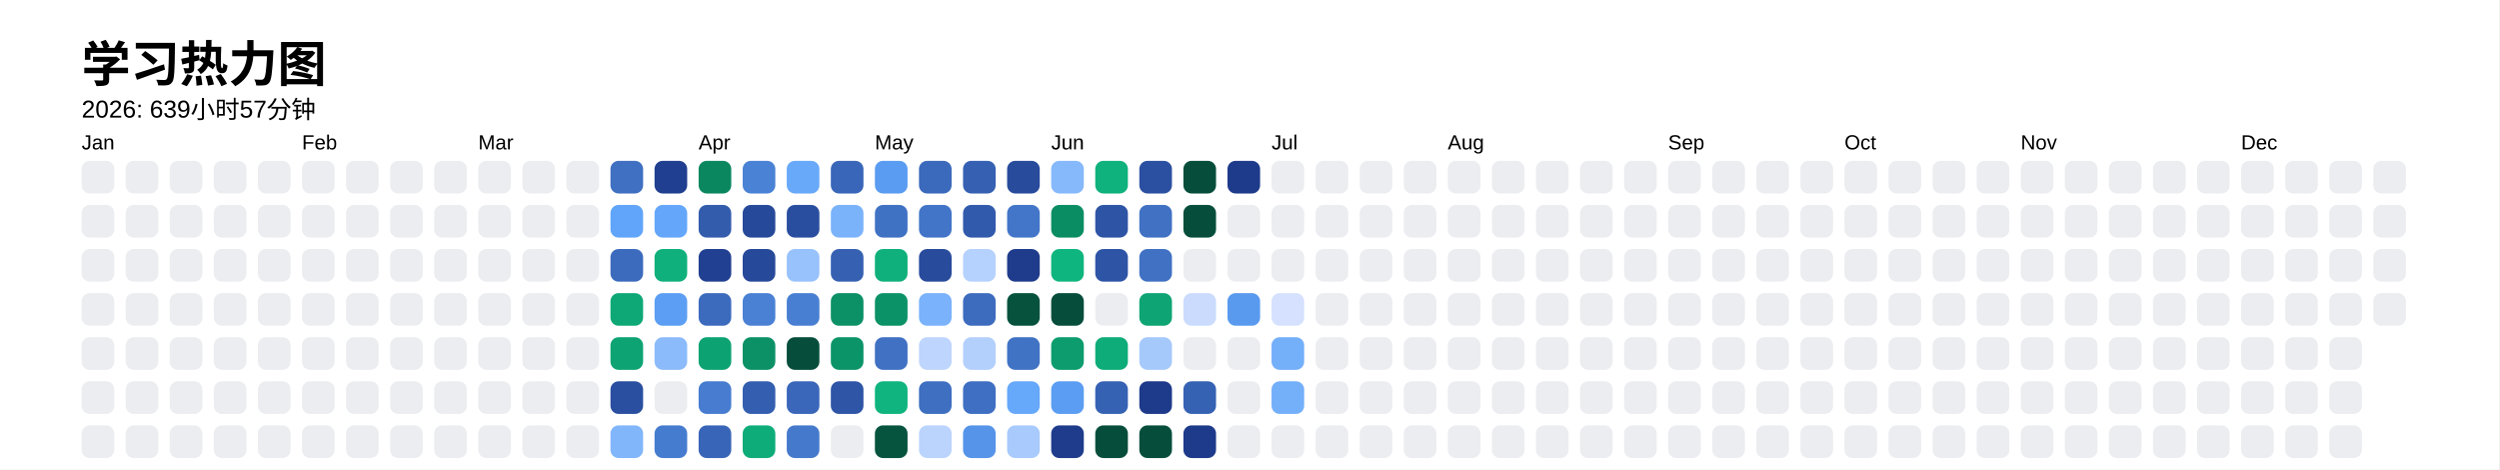
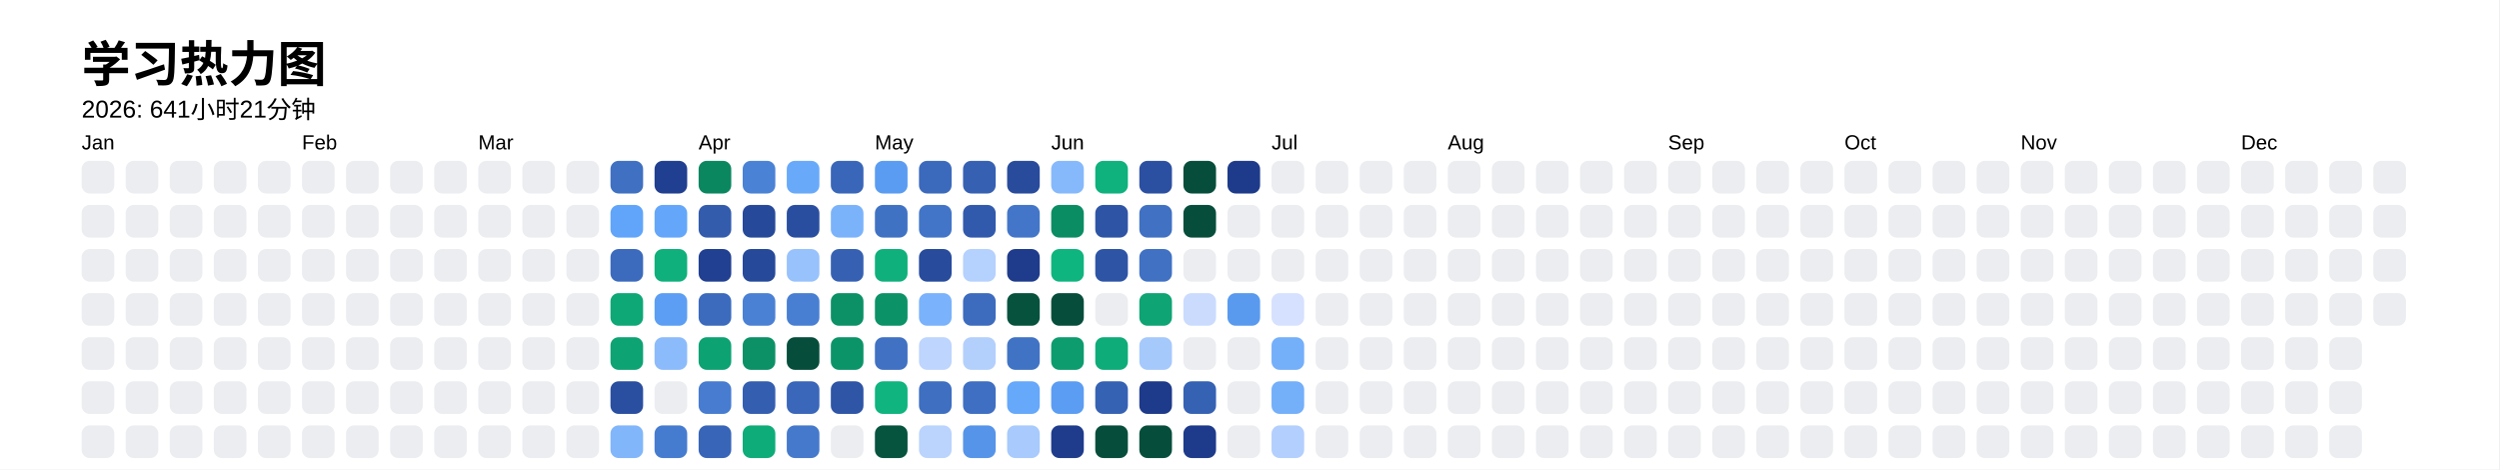
<svg xmlns="http://www.w3.org/2000/svg" style="background-color:white;" baseProfile="full" height="57.5mm" version="1.1" viewBox="0,0,306.2,57.5" width="306.2mm">
  <defs />
  <rect fill="#FFFFFF" height="57.5" width="306.2" x="0" y="0" />
  <text fill="#000000" style="font-size:6px; font-family:Arial; font-weight:bold;" x="10" y="10">学习热力图</text>
-   <text fill="#000000" style="font-size:3px; font-family:Arial;" x="10" y="14.4">2026: 639小时57分钟</text>
+   <text fill="#000000" style="font-size:3px; font-family:Arial;" x="10" y="14.4">2026: 641小时21分钟</text>
  <text fill="#000000" style="font-size:2.5px; font-family:Arial" x="10" y="18.3">Jan</text>
  <rect fill="#ebedf0" height="4" rx="1" ry="1" width="4" x="10" y="19.7" />
  <rect fill="#ebedf0" height="4" rx="1" ry="1" width="4" x="10" y="25.1" />
  <rect fill="#ebedf0" height="4" rx="1" ry="1" width="4" x="10" y="30.5" />
  <rect fill="#ebedf0" height="4" rx="1" ry="1" width="4" x="10" y="35.9" />
  <rect fill="#ebedf0" height="4" rx="1" ry="1" width="4" x="10" y="41.3" />
  <rect fill="#ebedf0" height="4" rx="1" ry="1" width="4" x="10" y="46.7" />
  <rect fill="#ebedf0" height="4" rx="1" ry="1" width="4" x="10" y="52.1" />
  <rect fill="#ebedf0" height="4" rx="1" ry="1" width="4" x="15.4" y="19.7" />
  <rect fill="#ebedf0" height="4" rx="1" ry="1" width="4" x="15.4" y="25.1" />
  <rect fill="#ebedf0" height="4" rx="1" ry="1" width="4" x="15.4" y="30.5" />
  <rect fill="#ebedf0" height="4" rx="1" ry="1" width="4" x="15.4" y="35.9" />
  <rect fill="#ebedf0" height="4" rx="1" ry="1" width="4" x="15.4" y="41.3" />
  <rect fill="#ebedf0" height="4" rx="1" ry="1" width="4" x="15.4" y="46.7" />
  <rect fill="#ebedf0" height="4" rx="1" ry="1" width="4" x="15.4" y="52.1" />
  <rect fill="#ebedf0" height="4" rx="1" ry="1" width="4" x="20.8" y="19.7" />
  <rect fill="#ebedf0" height="4" rx="1" ry="1" width="4" x="20.8" y="25.1" />
  <rect fill="#ebedf0" height="4" rx="1" ry="1" width="4" x="20.8" y="30.5" />
  <rect fill="#ebedf0" height="4" rx="1" ry="1" width="4" x="20.8" y="35.9" />
  <rect fill="#ebedf0" height="4" rx="1" ry="1" width="4" x="20.8" y="41.3" />
  <rect fill="#ebedf0" height="4" rx="1" ry="1" width="4" x="20.8" y="46.7" />
  <rect fill="#ebedf0" height="4" rx="1" ry="1" width="4" x="20.8" y="52.1" />
  <rect fill="#ebedf0" height="4" rx="1" ry="1" width="4" x="26.2" y="19.7" />
  <rect fill="#ebedf0" height="4" rx="1" ry="1" width="4" x="26.2" y="25.1" />
  <rect fill="#ebedf0" height="4" rx="1" ry="1" width="4" x="26.2" y="30.5" />
  <rect fill="#ebedf0" height="4" rx="1" ry="1" width="4" x="26.2" y="35.9" />
  <rect fill="#ebedf0" height="4" rx="1" ry="1" width="4" x="26.2" y="41.3" />
  <rect fill="#ebedf0" height="4" rx="1" ry="1" width="4" x="26.2" y="46.7" />
  <rect fill="#ebedf0" height="4" rx="1" ry="1" width="4" x="26.2" y="52.1" />
  <rect fill="#ebedf0" height="4" rx="1" ry="1" width="4" x="31.6" y="19.7" />
  <rect fill="#ebedf0" height="4" rx="1" ry="1" width="4" x="31.6" y="25.1" />
  <rect fill="#ebedf0" height="4" rx="1" ry="1" width="4" x="31.6" y="30.5" />
  <rect fill="#ebedf0" height="4" rx="1" ry="1" width="4" x="31.6" y="35.9" />
  <rect fill="#ebedf0" height="4" rx="1" ry="1" width="4" x="31.6" y="41.3" />
  <rect fill="#ebedf0" height="4" rx="1" ry="1" width="4" x="31.6" y="46.7" />
  <rect fill="#ebedf0" height="4" rx="1" ry="1" width="4" x="31.6" y="52.1" />
  <text fill="#000000" style="font-size:2.5px; font-family:Arial" x="37.0" y="18.3">Feb</text>
  <rect fill="#ebedf0" height="4" rx="1" ry="1" width="4" x="37.0" y="19.7" />
  <rect fill="#ebedf0" height="4" rx="1" ry="1" width="4" x="37.0" y="25.1" />
  <rect fill="#ebedf0" height="4" rx="1" ry="1" width="4" x="37.0" y="30.5" />
  <rect fill="#ebedf0" height="4" rx="1" ry="1" width="4" x="37.0" y="35.9" />
  <rect fill="#ebedf0" height="4" rx="1" ry="1" width="4" x="37.0" y="41.3" />
  <rect fill="#ebedf0" height="4" rx="1" ry="1" width="4" x="37.0" y="46.7" />
  <rect fill="#ebedf0" height="4" rx="1" ry="1" width="4" x="37.0" y="52.1" />
  <rect fill="#ebedf0" height="4" rx="1" ry="1" width="4" x="42.4" y="19.7" />
  <rect fill="#ebedf0" height="4" rx="1" ry="1" width="4" x="42.4" y="25.1" />
  <rect fill="#ebedf0" height="4" rx="1" ry="1" width="4" x="42.4" y="30.5" />
  <rect fill="#ebedf0" height="4" rx="1" ry="1" width="4" x="42.4" y="35.9" />
  <rect fill="#ebedf0" height="4" rx="1" ry="1" width="4" x="42.4" y="41.3" />
  <rect fill="#ebedf0" height="4" rx="1" ry="1" width="4" x="42.4" y="46.7" />
  <rect fill="#ebedf0" height="4" rx="1" ry="1" width="4" x="42.4" y="52.1" />
  <rect fill="#ebedf0" height="4" rx="1" ry="1" width="4" x="47.8" y="19.7" />
  <rect fill="#ebedf0" height="4" rx="1" ry="1" width="4" x="47.8" y="25.1" />
  <rect fill="#ebedf0" height="4" rx="1" ry="1" width="4" x="47.8" y="30.5" />
  <rect fill="#ebedf0" height="4" rx="1" ry="1" width="4" x="47.8" y="35.9" />
  <rect fill="#ebedf0" height="4" rx="1" ry="1" width="4" x="47.8" y="41.3" />
  <rect fill="#ebedf0" height="4" rx="1" ry="1" width="4" x="47.8" y="46.7" />
  <rect fill="#ebedf0" height="4" rx="1" ry="1" width="4" x="47.8" y="52.1" />
  <rect fill="#ebedf0" height="4" rx="1" ry="1" width="4" x="53.2" y="19.7" />
  <rect fill="#ebedf0" height="4" rx="1" ry="1" width="4" x="53.2" y="25.1" />
  <rect fill="#ebedf0" height="4" rx="1" ry="1" width="4" x="53.2" y="30.5" />
  <rect fill="#ebedf0" height="4" rx="1" ry="1" width="4" x="53.2" y="35.9" />
  <rect fill="#ebedf0" height="4" rx="1" ry="1" width="4" x="53.2" y="41.3" />
  <rect fill="#ebedf0" height="4" rx="1" ry="1" width="4" x="53.2" y="46.7" />
  <rect fill="#ebedf0" height="4" rx="1" ry="1" width="4" x="53.2" y="52.1" />
  <text fill="#000000" style="font-size:2.5px; font-family:Arial" x="58.6" y="18.3">Mar</text>
  <rect fill="#ebedf0" height="4" rx="1" ry="1" width="4" x="58.6" y="19.7" />
  <rect fill="#ebedf0" height="4" rx="1" ry="1" width="4" x="58.6" y="25.1" />
  <rect fill="#ebedf0" height="4" rx="1" ry="1" width="4" x="58.6" y="30.5" />
  <rect fill="#ebedf0" height="4" rx="1" ry="1" width="4" x="58.6" y="35.9" />
  <rect fill="#ebedf0" height="4" rx="1" ry="1" width="4" x="58.6" y="41.3" />
  <rect fill="#ebedf0" height="4" rx="1" ry="1" width="4" x="58.6" y="46.7" />
  <rect fill="#ebedf0" height="4" rx="1" ry="1" width="4" x="58.6" y="52.1" />
  <rect fill="#ebedf0" height="4" rx="1" ry="1" width="4" x="64" y="19.7" />
  <rect fill="#ebedf0" height="4" rx="1" ry="1" width="4" x="64" y="25.1" />
  <rect fill="#ebedf0" height="4" rx="1" ry="1" width="4" x="64" y="30.5" />
  <rect fill="#ebedf0" height="4" rx="1" ry="1" width="4" x="64" y="35.9" />
  <rect fill="#ebedf0" height="4" rx="1" ry="1" width="4" x="64" y="41.3" />
  <rect fill="#ebedf0" height="4" rx="1" ry="1" width="4" x="64" y="46.7" />
  <rect fill="#ebedf0" height="4" rx="1" ry="1" width="4" x="64" y="52.1" />
  <rect fill="#ebedf0" height="4" rx="1" ry="1" width="4" x="69.4" y="19.7" />
  <rect fill="#ebedf0" height="4" rx="1" ry="1" width="4" x="69.4" y="25.1" />
  <rect fill="#ebedf0" height="4" rx="1" ry="1" width="4" x="69.4" y="30.5" />
  <rect fill="#ebedf0" height="4" rx="1" ry="1" width="4" x="69.4" y="35.9" />
  <rect fill="#ebedf0" height="4" rx="1" ry="1" width="4" x="69.4" y="41.3" />
  <rect fill="#ebedf0" height="4" rx="1" ry="1" width="4" x="69.4" y="46.7" />
  <rect fill="#ebedf0" height="4" rx="1" ry="1" width="4" x="69.4" y="52.1" />
  <rect fill="#3f70c2" height="4" rx="1" ry="1" width="4" x="74.8" y="19.7" />
  <rect fill="#60a5fa" height="4" rx="1" ry="1" width="4" x="74.8" y="25.1" />
  <rect fill="#3c6bbd" height="4" rx="1" ry="1" width="4" x="74.8" y="30.5" />
  <rect fill="#0ea876" height="4" rx="1" ry="1" width="4" x="74.8" y="35.9" />
  <rect fill="#0ea373" height="4" rx="1" ry="1" width="4" x="74.8" y="41.3" />
  <rect fill="#2b4fa0" height="4" rx="1" ry="1" width="4" x="74.8" y="46.7" />
  <rect fill="#81b6fb" height="4" rx="1" ry="1" width="4" x="74.8" y="52.1" />
  <rect fill="#213f90" height="4" rx="1" ry="1" width="4" x="80.2" y="19.7" />
  <rect fill="#64a7fa" height="4" rx="1" ry="1" width="4" x="80.2" y="25.1" />
  <rect fill="#0fb07b" height="4" rx="1" ry="1" width="4" x="80.2" y="30.5" />
  <rect fill="#5c9ef3" height="4" rx="1" ry="1" width="4" x="80.2" y="35.9" />
  <rect fill="#8cbbfb" height="4" rx="1" ry="1" width="4" x="80.2" y="41.3" />
  <rect fill="#ebedf0" height="4" rx="1" ry="1" width="4" x="80.2" y="46.7" />
  <rect fill="#467ccf" height="4" rx="1" ry="1" width="4" x="80.2" y="52.1" />
  <text fill="#000000" style="font-size:2.5px; font-family:Arial" x="85.6" y="18.3">Apr</text>
  <rect fill="#0b8760" height="4" rx="1" ry="1" width="4" x="85.6" y="19.7" />
  <rect fill="#335cad" height="4" rx="1" ry="1" width="4" x="85.6" y="25.1" />
  <rect fill="#224091" height="4" rx="1" ry="1" width="4" x="85.6" y="30.5" />
  <rect fill="#3c6bbe" height="4" rx="1" ry="1" width="4" x="85.6" y="35.9" />
  <rect fill="#0da272" height="4" rx="1" ry="1" width="4" x="85.6" y="41.3" />
  <rect fill="#477cd0" height="4" rx="1" ry="1" width="4" x="85.6" y="46.7" />
  <rect fill="#3865b7" height="4" rx="1" ry="1" width="4" x="85.6" y="52.1" />
  <rect fill="#4a82d5" height="4" rx="1" ry="1" width="4" x="91" y="19.7" />
  <rect fill="#274999" height="4" rx="1" ry="1" width="4" x="91" y="25.1" />
  <rect fill="#27499a" height="4" rx="1" ry="1" width="4" x="91" y="30.5" />
  <rect fill="#4a81d5" height="4" rx="1" ry="1" width="4" x="91" y="35.9" />
  <rect fill="#0c9167" height="4" rx="1" ry="1" width="4" x="91" y="41.3" />
  <rect fill="#345fb0" height="4" rx="1" ry="1" width="4" x="91" y="46.7" />
  <rect fill="#0eac79" height="4" rx="1" ry="1" width="4" x="91" y="52.1" />
  <rect fill="#68a9fa" height="4" rx="1" ry="1" width="4" x="96.4" y="19.7" />
  <rect fill="#2a4e9f" height="4" rx="1" ry="1" width="4" x="96.4" y="25.1" />
  <rect fill="#98c2fc" height="4" rx="1" ry="1" width="4" x="96.4" y="30.5" />
  <rect fill="#487fd2" height="4" rx="1" ry="1" width="4" x="96.4" y="35.9" />
  <rect fill="#064e3b" height="4" rx="1" ry="1" width="4" x="96.4" y="41.3" />
  <rect fill="#3a67ba" height="4" rx="1" ry="1" width="4" x="96.4" y="46.7" />
  <rect fill="#4579cc" height="4" rx="1" ry="1" width="4" x="96.4" y="52.1" />
  <rect fill="#3966b8" height="4" rx="1" ry="1" width="4" x="101.8" y="19.7" />
  <rect fill="#7bb3fb" height="4" rx="1" ry="1" width="4" x="101.8" y="25.1" />
  <rect fill="#3661b3" height="4" rx="1" ry="1" width="4" x="101.8" y="30.5" />
  <rect fill="#0c9167" height="4" rx="1" ry="1" width="4" x="101.8" y="35.9" />
  <rect fill="#0c9469" height="4" rx="1" ry="1" width="4" x="101.8" y="41.3" />
  <rect fill="#2e55a6" height="4" rx="1" ry="1" width="4" x="101.8" y="46.7" />
  <rect fill="#ebedf0" height="4" rx="1" ry="1" width="4" x="101.8" y="52.1" />
  <text fill="#000000" style="font-size:2.5px; font-family:Arial" x="107.2" y="18.3">May</text>
  <rect fill="#5a9cf1" height="4" rx="1" ry="1" width="4" x="107.2" y="19.7" />
  <rect fill="#4072c4" height="4" rx="1" ry="1" width="4" x="107.2" y="25.1" />
  <rect fill="#0fb07b" height="4" rx="1" ry="1" width="4" x="107.2" y="30.5" />
  <rect fill="#0c9267" height="4" rx="1" ry="1" width="4" x="107.2" y="35.9" />
  <rect fill="#4071c3" height="4" rx="1" ry="1" width="4" x="107.2" y="41.3" />
  <rect fill="#0fb47e" height="4" rx="1" ry="1" width="4" x="107.2" y="46.7" />
  <rect fill="#06533e" height="4" rx="1" ry="1" width="4" x="107.2" y="52.1" />
  <rect fill="#3b6abc" height="4" rx="1" ry="1" width="4" x="112.6" y="19.7" />
  <rect fill="#4275c8" height="4" rx="1" ry="1" width="4" x="112.6" y="25.1" />
  <rect fill="#284b9c" height="4" rx="1" ry="1" width="4" x="112.6" y="30.5" />
  <rect fill="#7ab2fb" height="4" rx="1" ry="1" width="4" x="112.6" y="35.9" />
  <rect fill="#bed5fd" height="4" rx="1" ry="1" width="4" x="112.6" y="41.3" />
  <rect fill="#3e6fc1" height="4" rx="1" ry="1" width="4" x="112.6" y="46.7" />
  <rect fill="#bbd4fd" height="4" rx="1" ry="1" width="4" x="112.6" y="52.1" />
  <rect fill="#3661b3" height="4" rx="1" ry="1" width="4" x="118" y="19.7" />
  <rect fill="#325aac" height="4" rx="1" ry="1" width="4" x="118" y="25.1" />
  <rect fill="#b5d1fd" height="4" rx="1" ry="1" width="4" x="118" y="30.5" />
  <rect fill="#3d6cbe" height="4" rx="1" ry="1" width="4" x="118" y="35.9" />
  <rect fill="#b3d0fd" height="4" rx="1" ry="1" width="4" x="118" y="41.3" />
  <rect fill="#3f6fc2" height="4" rx="1" ry="1" width="4" x="118" y="46.7" />
  <rect fill="#5694e9" height="4" rx="1" ry="1" width="4" x="118" y="52.1" />
  <rect fill="#284b9c" height="4" rx="1" ry="1" width="4" x="123.4" y="19.7" />
  <rect fill="#4376c9" height="4" rx="1" ry="1" width="4" x="123.4" y="25.1" />
  <rect fill="#1f3b8b" height="4" rx="1" ry="1" width="4" x="123.4" y="30.5" />
  <rect fill="#06523d" height="4" rx="1" ry="1" width="4" x="123.4" y="35.9" />
  <rect fill="#4173c5" height="4" rx="1" ry="1" width="4" x="123.4" y="41.3" />
  <rect fill="#66a8fa" height="4" rx="1" ry="1" width="4" x="123.4" y="46.7" />
  <rect fill="#a8cafc" height="4" rx="1" ry="1" width="4" x="123.4" y="52.1" />
  <text fill="#000000" style="font-size:2.5px; font-family:Arial" x="128.8" y="18.3">Jun</text>
  <rect fill="#86b9fb" height="4" rx="1" ry="1" width="4" x="128.8" y="19.7" />
  <rect fill="#0b8d64" height="4" rx="1" ry="1" width="4" x="128.8" y="25.1" />
  <rect fill="#0fb57e" height="4" rx="1" ry="1" width="4" x="128.8" y="30.5" />
  <rect fill="#064e3b" height="4" rx="1" ry="1" width="4" x="128.8" y="35.9" />
  <rect fill="#0d9c6e" height="4" rx="1" ry="1" width="4" x="128.8" y="41.3" />
  <rect fill="#5b9df2" height="4" rx="1" ry="1" width="4" x="128.8" y="46.7" />
  <rect fill="#1f3c8c" height="4" rx="1" ry="1" width="4" x="128.8" y="52.1" />
  <rect fill="#0fb17c" height="4" rx="1" ry="1" width="4" x="134.2" y="19.7" />
  <rect fill="#2e54a5" height="4" rx="1" ry="1" width="4" x="134.2" y="25.1" />
  <rect fill="#2e54a6" height="4" rx="1" ry="1" width="4" x="134.2" y="30.5" />
  <rect fill="#ebedf0" height="4" rx="1" ry="1" width="4" x="134.2" y="35.9" />
  <rect fill="#0eac78" height="4" rx="1" ry="1" width="4" x="134.2" y="41.3" />
  <rect fill="#3662b4" height="4" rx="1" ry="1" width="4" x="134.2" y="46.7" />
  <rect fill="#064e3b" height="4" rx="1" ry="1" width="4" x="134.2" y="52.1" />
  <rect fill="#2c50a1" height="4" rx="1" ry="1" width="4" x="139.6" y="19.7" />
  <rect fill="#4071c3" height="4" rx="1" ry="1" width="4" x="139.6" y="25.1" />
  <rect fill="#4071c3" height="4" rx="1" ry="1" width="4" x="139.6" y="30.5" />
  <rect fill="#0ea473" height="4" rx="1" ry="1" width="4" x="139.6" y="35.9" />
  <rect fill="#a6c9fc" height="4" rx="1" ry="1" width="4" x="139.6" y="41.3" />
  <rect fill="#1e3a8a" height="4" rx="1" ry="1" width="4" x="139.6" y="46.7" />
  <rect fill="#064e3b" height="4" rx="1" ry="1" width="4" x="139.6" y="52.1" />
  <rect fill="#064e3b" height="4" rx="1" ry="1" width="4" x="145" y="19.7" />
  <rect fill="#064e3b" height="4" rx="1" ry="1" width="4" x="145" y="25.1" />
  <rect fill="#ebedf0" height="4" rx="1" ry="1" width="4" x="145" y="30.5" />
  <rect fill="#cadbfe" height="4" rx="1" ry="1" width="4" x="145" y="35.9" />
  <rect fill="#ebedf0" height="4" rx="1" ry="1" width="4" x="145" y="41.3" />
  <rect fill="#3662b4" height="4" rx="1" ry="1" width="4" x="145" y="46.7" />
  <rect fill="#1e3b8b" height="4" rx="1" ry="1" width="4" x="145" y="52.1" />
  <rect fill="#1e3b8b" height="4" rx="1" ry="1" width="4" x="150.4" y="19.7" />
  <rect fill="#ebedf0" height="4" rx="1" ry="1" width="4" x="150.4" y="25.1" />
  <rect fill="#ebedf0" height="4" rx="1" ry="1" width="4" x="150.4" y="30.5" />
  <rect fill="#599aef" height="4" rx="1" ry="1" width="4" x="150.4" y="35.9" />
  <rect fill="#ebedf0" height="4" rx="1" ry="1" width="4" x="150.4" y="41.3" />
  <rect fill="#ebedf0" height="4" rx="1" ry="1" width="4" x="150.4" y="46.7" />
  <rect fill="#ebedf0" height="4" rx="1" ry="1" width="4" x="150.4" y="52.1" />
  <text fill="#000000" style="font-size:2.5px; font-family:Arial" x="155.8" y="18.3">Jul</text>
  <rect fill="#ebedf0" height="4" rx="1" ry="1" width="4" x="155.8" y="19.7" />
  <rect fill="#ebedf0" height="4" rx="1" ry="1" width="4" x="155.8" y="25.1" />
  <rect fill="#ebedf0" height="4" rx="1" ry="1" width="4" x="155.8" y="30.5" />
  <rect fill="#d5e1fe" height="4" rx="1" ry="1" width="4" x="155.8" y="35.9" />
  <rect fill="#74affa" height="4" rx="1" ry="1" width="4" x="155.8" y="41.3" />
  <rect fill="#74affa" height="4" rx="1" ry="1" width="4" x="155.8" y="46.7" />
-   <rect fill="#ebedf0" height="4" rx="1" ry="1" width="4" x="155.8" y="52.1" />
+   <rect fill="#b3cffd" height="4" rx="1" ry="1" width="4" x="155.8" y="52.1" />
  <rect fill="#ebedf0" height="4" rx="1" ry="1" width="4" x="161.2" y="19.7" />
  <rect fill="#ebedf0" height="4" rx="1" ry="1" width="4" x="161.2" y="25.1" />
  <rect fill="#ebedf0" height="4" rx="1" ry="1" width="4" x="161.2" y="30.5" />
  <rect fill="#ebedf0" height="4" rx="1" ry="1" width="4" x="161.2" y="35.9" />
  <rect fill="#ebedf0" height="4" rx="1" ry="1" width="4" x="161.2" y="41.3" />
  <rect fill="#ebedf0" height="4" rx="1" ry="1" width="4" x="161.2" y="46.7" />
  <rect fill="#ebedf0" height="4" rx="1" ry="1" width="4" x="161.2" y="52.1" />
  <rect fill="#ebedf0" height="4" rx="1" ry="1" width="4" x="166.6" y="19.7" />
  <rect fill="#ebedf0" height="4" rx="1" ry="1" width="4" x="166.6" y="25.1" />
  <rect fill="#ebedf0" height="4" rx="1" ry="1" width="4" x="166.6" y="30.5" />
  <rect fill="#ebedf0" height="4" rx="1" ry="1" width="4" x="166.6" y="35.9" />
  <rect fill="#ebedf0" height="4" rx="1" ry="1" width="4" x="166.6" y="41.3" />
  <rect fill="#ebedf0" height="4" rx="1" ry="1" width="4" x="166.6" y="46.7" />
  <rect fill="#ebedf0" height="4" rx="1" ry="1" width="4" x="166.6" y="52.1" />
  <rect fill="#ebedf0" height="4" rx="1" ry="1" width="4" x="172" y="19.7" />
  <rect fill="#ebedf0" height="4" rx="1" ry="1" width="4" x="172" y="25.1" />
  <rect fill="#ebedf0" height="4" rx="1" ry="1" width="4" x="172" y="30.5" />
  <rect fill="#ebedf0" height="4" rx="1" ry="1" width="4" x="172" y="35.9" />
  <rect fill="#ebedf0" height="4" rx="1" ry="1" width="4" x="172" y="41.3" />
  <rect fill="#ebedf0" height="4" rx="1" ry="1" width="4" x="172" y="46.7" />
  <rect fill="#ebedf0" height="4" rx="1" ry="1" width="4" x="172" y="52.1" />
  <text fill="#000000" style="font-size:2.5px; font-family:Arial" x="177.4" y="18.3">Aug</text>
  <rect fill="#ebedf0" height="4" rx="1" ry="1" width="4" x="177.4" y="19.7" />
  <rect fill="#ebedf0" height="4" rx="1" ry="1" width="4" x="177.4" y="25.1" />
  <rect fill="#ebedf0" height="4" rx="1" ry="1" width="4" x="177.4" y="30.5" />
  <rect fill="#ebedf0" height="4" rx="1" ry="1" width="4" x="177.4" y="35.9" />
  <rect fill="#ebedf0" height="4" rx="1" ry="1" width="4" x="177.4" y="41.3" />
  <rect fill="#ebedf0" height="4" rx="1" ry="1" width="4" x="177.4" y="46.7" />
  <rect fill="#ebedf0" height="4" rx="1" ry="1" width="4" x="177.4" y="52.1" />
  <rect fill="#ebedf0" height="4" rx="1" ry="1" width="4" x="182.8" y="19.7" />
  <rect fill="#ebedf0" height="4" rx="1" ry="1" width="4" x="182.8" y="25.1" />
  <rect fill="#ebedf0" height="4" rx="1" ry="1" width="4" x="182.8" y="30.5" />
  <rect fill="#ebedf0" height="4" rx="1" ry="1" width="4" x="182.8" y="35.9" />
  <rect fill="#ebedf0" height="4" rx="1" ry="1" width="4" x="182.8" y="41.3" />
  <rect fill="#ebedf0" height="4" rx="1" ry="1" width="4" x="182.8" y="46.7" />
  <rect fill="#ebedf0" height="4" rx="1" ry="1" width="4" x="182.8" y="52.1" />
  <rect fill="#ebedf0" height="4" rx="1" ry="1" width="4" x="188.2" y="19.7" />
  <rect fill="#ebedf0" height="4" rx="1" ry="1" width="4" x="188.2" y="25.1" />
  <rect fill="#ebedf0" height="4" rx="1" ry="1" width="4" x="188.2" y="30.5" />
  <rect fill="#ebedf0" height="4" rx="1" ry="1" width="4" x="188.2" y="35.9" />
  <rect fill="#ebedf0" height="4" rx="1" ry="1" width="4" x="188.2" y="41.3" />
  <rect fill="#ebedf0" height="4" rx="1" ry="1" width="4" x="188.2" y="46.7" />
  <rect fill="#ebedf0" height="4" rx="1" ry="1" width="4" x="188.2" y="52.1" />
  <rect fill="#ebedf0" height="4" rx="1" ry="1" width="4" x="193.6" y="19.7" />
  <rect fill="#ebedf0" height="4" rx="1" ry="1" width="4" x="193.6" y="25.1" />
  <rect fill="#ebedf0" height="4" rx="1" ry="1" width="4" x="193.6" y="30.5" />
  <rect fill="#ebedf0" height="4" rx="1" ry="1" width="4" x="193.6" y="35.9" />
  <rect fill="#ebedf0" height="4" rx="1" ry="1" width="4" x="193.6" y="41.3" />
  <rect fill="#ebedf0" height="4" rx="1" ry="1" width="4" x="193.6" y="46.7" />
  <rect fill="#ebedf0" height="4" rx="1" ry="1" width="4" x="193.6" y="52.1" />
  <rect fill="#ebedf0" height="4" rx="1" ry="1" width="4" x="199" y="19.7" />
  <rect fill="#ebedf0" height="4" rx="1" ry="1" width="4" x="199" y="25.1" />
  <rect fill="#ebedf0" height="4" rx="1" ry="1" width="4" x="199" y="30.5" />
  <rect fill="#ebedf0" height="4" rx="1" ry="1" width="4" x="199" y="35.9" />
  <rect fill="#ebedf0" height="4" rx="1" ry="1" width="4" x="199" y="41.3" />
  <rect fill="#ebedf0" height="4" rx="1" ry="1" width="4" x="199" y="46.7" />
  <rect fill="#ebedf0" height="4" rx="1" ry="1" width="4" x="199" y="52.1" />
  <text fill="#000000" style="font-size:2.5px; font-family:Arial" x="204.4" y="18.3">Sep</text>
  <rect fill="#ebedf0" height="4" rx="1" ry="1" width="4" x="204.4" y="19.7" />
  <rect fill="#ebedf0" height="4" rx="1" ry="1" width="4" x="204.4" y="25.1" />
  <rect fill="#ebedf0" height="4" rx="1" ry="1" width="4" x="204.4" y="30.5" />
  <rect fill="#ebedf0" height="4" rx="1" ry="1" width="4" x="204.4" y="35.9" />
  <rect fill="#ebedf0" height="4" rx="1" ry="1" width="4" x="204.4" y="41.3" />
  <rect fill="#ebedf0" height="4" rx="1" ry="1" width="4" x="204.4" y="46.7" />
  <rect fill="#ebedf0" height="4" rx="1" ry="1" width="4" x="204.4" y="52.1" />
  <rect fill="#ebedf0" height="4" rx="1" ry="1" width="4" x="209.8" y="19.7" />
  <rect fill="#ebedf0" height="4" rx="1" ry="1" width="4" x="209.8" y="25.1" />
  <rect fill="#ebedf0" height="4" rx="1" ry="1" width="4" x="209.8" y="30.5" />
  <rect fill="#ebedf0" height="4" rx="1" ry="1" width="4" x="209.8" y="35.9" />
  <rect fill="#ebedf0" height="4" rx="1" ry="1" width="4" x="209.8" y="41.3" />
  <rect fill="#ebedf0" height="4" rx="1" ry="1" width="4" x="209.8" y="46.7" />
  <rect fill="#ebedf0" height="4" rx="1" ry="1" width="4" x="209.8" y="52.1" />
  <rect fill="#ebedf0" height="4" rx="1" ry="1" width="4" x="215.2" y="19.7" />
  <rect fill="#ebedf0" height="4" rx="1" ry="1" width="4" x="215.2" y="25.1" />
  <rect fill="#ebedf0" height="4" rx="1" ry="1" width="4" x="215.2" y="30.5" />
  <rect fill="#ebedf0" height="4" rx="1" ry="1" width="4" x="215.2" y="35.9" />
  <rect fill="#ebedf0" height="4" rx="1" ry="1" width="4" x="215.2" y="41.3" />
  <rect fill="#ebedf0" height="4" rx="1" ry="1" width="4" x="215.2" y="46.7" />
  <rect fill="#ebedf0" height="4" rx="1" ry="1" width="4" x="215.2" y="52.1" />
  <rect fill="#ebedf0" height="4" rx="1" ry="1" width="4" x="220.6" y="19.7" />
  <rect fill="#ebedf0" height="4" rx="1" ry="1" width="4" x="220.6" y="25.1" />
  <rect fill="#ebedf0" height="4" rx="1" ry="1" width="4" x="220.6" y="30.5" />
  <rect fill="#ebedf0" height="4" rx="1" ry="1" width="4" x="220.6" y="35.9" />
  <rect fill="#ebedf0" height="4" rx="1" ry="1" width="4" x="220.6" y="41.3" />
  <rect fill="#ebedf0" height="4" rx="1" ry="1" width="4" x="220.6" y="46.7" />
  <rect fill="#ebedf0" height="4" rx="1" ry="1" width="4" x="220.6" y="52.1" />
  <text fill="#000000" style="font-size:2.5px; font-family:Arial" x="226" y="18.3">Oct</text>
  <rect fill="#ebedf0" height="4" rx="1" ry="1" width="4" x="226" y="19.7" />
  <rect fill="#ebedf0" height="4" rx="1" ry="1" width="4" x="226" y="25.1" />
  <rect fill="#ebedf0" height="4" rx="1" ry="1" width="4" x="226" y="30.5" />
  <rect fill="#ebedf0" height="4" rx="1" ry="1" width="4" x="226" y="35.9" />
  <rect fill="#ebedf0" height="4" rx="1" ry="1" width="4" x="226" y="41.3" />
  <rect fill="#ebedf0" height="4" rx="1" ry="1" width="4" x="226" y="46.7" />
  <rect fill="#ebedf0" height="4" rx="1" ry="1" width="4" x="226" y="52.1" />
  <rect fill="#ebedf0" height="4" rx="1" ry="1" width="4" x="231.4" y="19.7" />
  <rect fill="#ebedf0" height="4" rx="1" ry="1" width="4" x="231.4" y="25.1" />
  <rect fill="#ebedf0" height="4" rx="1" ry="1" width="4" x="231.4" y="30.5" />
  <rect fill="#ebedf0" height="4" rx="1" ry="1" width="4" x="231.4" y="35.9" />
  <rect fill="#ebedf0" height="4" rx="1" ry="1" width="4" x="231.4" y="41.3" />
  <rect fill="#ebedf0" height="4" rx="1" ry="1" width="4" x="231.4" y="46.7" />
  <rect fill="#ebedf0" height="4" rx="1" ry="1" width="4" x="231.4" y="52.1" />
  <rect fill="#ebedf0" height="4" rx="1" ry="1" width="4" x="236.8" y="19.7" />
  <rect fill="#ebedf0" height="4" rx="1" ry="1" width="4" x="236.8" y="25.1" />
  <rect fill="#ebedf0" height="4" rx="1" ry="1" width="4" x="236.8" y="30.5" />
  <rect fill="#ebedf0" height="4" rx="1" ry="1" width="4" x="236.8" y="35.9" />
  <rect fill="#ebedf0" height="4" rx="1" ry="1" width="4" x="236.8" y="41.3" />
  <rect fill="#ebedf0" height="4" rx="1" ry="1" width="4" x="236.8" y="46.7" />
  <rect fill="#ebedf0" height="4" rx="1" ry="1" width="4" x="236.8" y="52.1" />
  <rect fill="#ebedf0" height="4" rx="1" ry="1" width="4" x="242.2" y="19.7" />
  <rect fill="#ebedf0" height="4" rx="1" ry="1" width="4" x="242.2" y="25.1" />
  <rect fill="#ebedf0" height="4" rx="1" ry="1" width="4" x="242.2" y="30.5" />
  <rect fill="#ebedf0" height="4" rx="1" ry="1" width="4" x="242.2" y="35.9" />
  <rect fill="#ebedf0" height="4" rx="1" ry="1" width="4" x="242.2" y="41.3" />
  <rect fill="#ebedf0" height="4" rx="1" ry="1" width="4" x="242.2" y="46.7" />
  <rect fill="#ebedf0" height="4" rx="1" ry="1" width="4" x="242.2" y="52.1" />
  <text fill="#000000" style="font-size:2.5px; font-family:Arial" x="247.6" y="18.3">Nov</text>
  <rect fill="#ebedf0" height="4" rx="1" ry="1" width="4" x="247.6" y="19.7" />
  <rect fill="#ebedf0" height="4" rx="1" ry="1" width="4" x="247.6" y="25.1" />
  <rect fill="#ebedf0" height="4" rx="1" ry="1" width="4" x="247.6" y="30.5" />
  <rect fill="#ebedf0" height="4" rx="1" ry="1" width="4" x="247.6" y="35.9" />
  <rect fill="#ebedf0" height="4" rx="1" ry="1" width="4" x="247.6" y="41.3" />
  <rect fill="#ebedf0" height="4" rx="1" ry="1" width="4" x="247.6" y="46.7" />
  <rect fill="#ebedf0" height="4" rx="1" ry="1" width="4" x="247.6" y="52.1" />
  <rect fill="#ebedf0" height="4" rx="1" ry="1" width="4" x="253" y="19.7" />
  <rect fill="#ebedf0" height="4" rx="1" ry="1" width="4" x="253" y="25.1" />
  <rect fill="#ebedf0" height="4" rx="1" ry="1" width="4" x="253" y="30.5" />
  <rect fill="#ebedf0" height="4" rx="1" ry="1" width="4" x="253" y="35.9" />
  <rect fill="#ebedf0" height="4" rx="1" ry="1" width="4" x="253" y="41.3" />
  <rect fill="#ebedf0" height="4" rx="1" ry="1" width="4" x="253" y="46.7" />
  <rect fill="#ebedf0" height="4" rx="1" ry="1" width="4" x="253" y="52.1" />
  <rect fill="#ebedf0" height="4" rx="1" ry="1" width="4" x="258.4" y="19.7" />
  <rect fill="#ebedf0" height="4" rx="1" ry="1" width="4" x="258.4" y="25.1" />
  <rect fill="#ebedf0" height="4" rx="1" ry="1" width="4" x="258.4" y="30.5" />
  <rect fill="#ebedf0" height="4" rx="1" ry="1" width="4" x="258.4" y="35.9" />
  <rect fill="#ebedf0" height="4" rx="1" ry="1" width="4" x="258.4" y="41.3" />
  <rect fill="#ebedf0" height="4" rx="1" ry="1" width="4" x="258.4" y="46.7" />
  <rect fill="#ebedf0" height="4" rx="1" ry="1" width="4" x="258.4" y="52.1" />
  <rect fill="#ebedf0" height="4" rx="1" ry="1" width="4" x="263.8" y="19.7" />
  <rect fill="#ebedf0" height="4" rx="1" ry="1" width="4" x="263.8" y="25.1" />
  <rect fill="#ebedf0" height="4" rx="1" ry="1" width="4" x="263.8" y="30.5" />
  <rect fill="#ebedf0" height="4" rx="1" ry="1" width="4" x="263.8" y="35.9" />
  <rect fill="#ebedf0" height="4" rx="1" ry="1" width="4" x="263.8" y="41.3" />
  <rect fill="#ebedf0" height="4" rx="1" ry="1" width="4" x="263.8" y="46.7" />
  <rect fill="#ebedf0" height="4" rx="1" ry="1" width="4" x="263.8" y="52.1" />
  <rect fill="#ebedf0" height="4" rx="1" ry="1" width="4" x="269.2" y="19.7" />
  <rect fill="#ebedf0" height="4" rx="1" ry="1" width="4" x="269.2" y="25.1" />
  <rect fill="#ebedf0" height="4" rx="1" ry="1" width="4" x="269.2" y="30.5" />
  <rect fill="#ebedf0" height="4" rx="1" ry="1" width="4" x="269.2" y="35.9" />
  <rect fill="#ebedf0" height="4" rx="1" ry="1" width="4" x="269.2" y="41.3" />
  <rect fill="#ebedf0" height="4" rx="1" ry="1" width="4" x="269.2" y="46.7" />
  <rect fill="#ebedf0" height="4" rx="1" ry="1" width="4" x="269.2" y="52.1" />
  <text fill="#000000" style="font-size:2.5px; font-family:Arial" x="274.6" y="18.3">Dec</text>
  <rect fill="#ebedf0" height="4" rx="1" ry="1" width="4" x="274.6" y="19.7" />
  <rect fill="#ebedf0" height="4" rx="1" ry="1" width="4" x="274.6" y="25.1" />
  <rect fill="#ebedf0" height="4" rx="1" ry="1" width="4" x="274.6" y="30.5" />
  <rect fill="#ebedf0" height="4" rx="1" ry="1" width="4" x="274.6" y="35.9" />
  <rect fill="#ebedf0" height="4" rx="1" ry="1" width="4" x="274.6" y="41.3" />
  <rect fill="#ebedf0" height="4" rx="1" ry="1" width="4" x="274.6" y="46.7" />
  <rect fill="#ebedf0" height="4" rx="1" ry="1" width="4" x="274.6" y="52.1" />
  <rect fill="#ebedf0" height="4" rx="1" ry="1" width="4" x="280" y="19.7" />
  <rect fill="#ebedf0" height="4" rx="1" ry="1" width="4" x="280" y="25.1" />
  <rect fill="#ebedf0" height="4" rx="1" ry="1" width="4" x="280" y="30.5" />
  <rect fill="#ebedf0" height="4" rx="1" ry="1" width="4" x="280" y="35.9" />
  <rect fill="#ebedf0" height="4" rx="1" ry="1" width="4" x="280" y="41.3" />
  <rect fill="#ebedf0" height="4" rx="1" ry="1" width="4" x="280" y="46.7" />
  <rect fill="#ebedf0" height="4" rx="1" ry="1" width="4" x="280" y="52.1" />
  <rect fill="#ebedf0" height="4" rx="1" ry="1" width="4" x="285.4" y="19.7" />
  <rect fill="#ebedf0" height="4" rx="1" ry="1" width="4" x="285.4" y="25.1" />
  <rect fill="#ebedf0" height="4" rx="1" ry="1" width="4" x="285.4" y="30.5" />
  <rect fill="#ebedf0" height="4" rx="1" ry="1" width="4" x="285.4" y="35.9" />
  <rect fill="#ebedf0" height="4" rx="1" ry="1" width="4" x="285.4" y="41.3" />
  <rect fill="#ebedf0" height="4" rx="1" ry="1" width="4" x="285.4" y="46.7" />
  <rect fill="#ebedf0" height="4" rx="1" ry="1" width="4" x="285.4" y="52.1" />
  <rect fill="#ebedf0" height="4" rx="1" ry="1" width="4" x="290.8" y="19.7" />
  <rect fill="#ebedf0" height="4" rx="1" ry="1" width="4" x="290.8" y="25.1" />
  <rect fill="#ebedf0" height="4" rx="1" ry="1" width="4" x="290.8" y="30.5" />
  <rect fill="#ebedf0" height="4" rx="1" ry="1" width="4" x="290.8" y="35.9" />
</svg>
